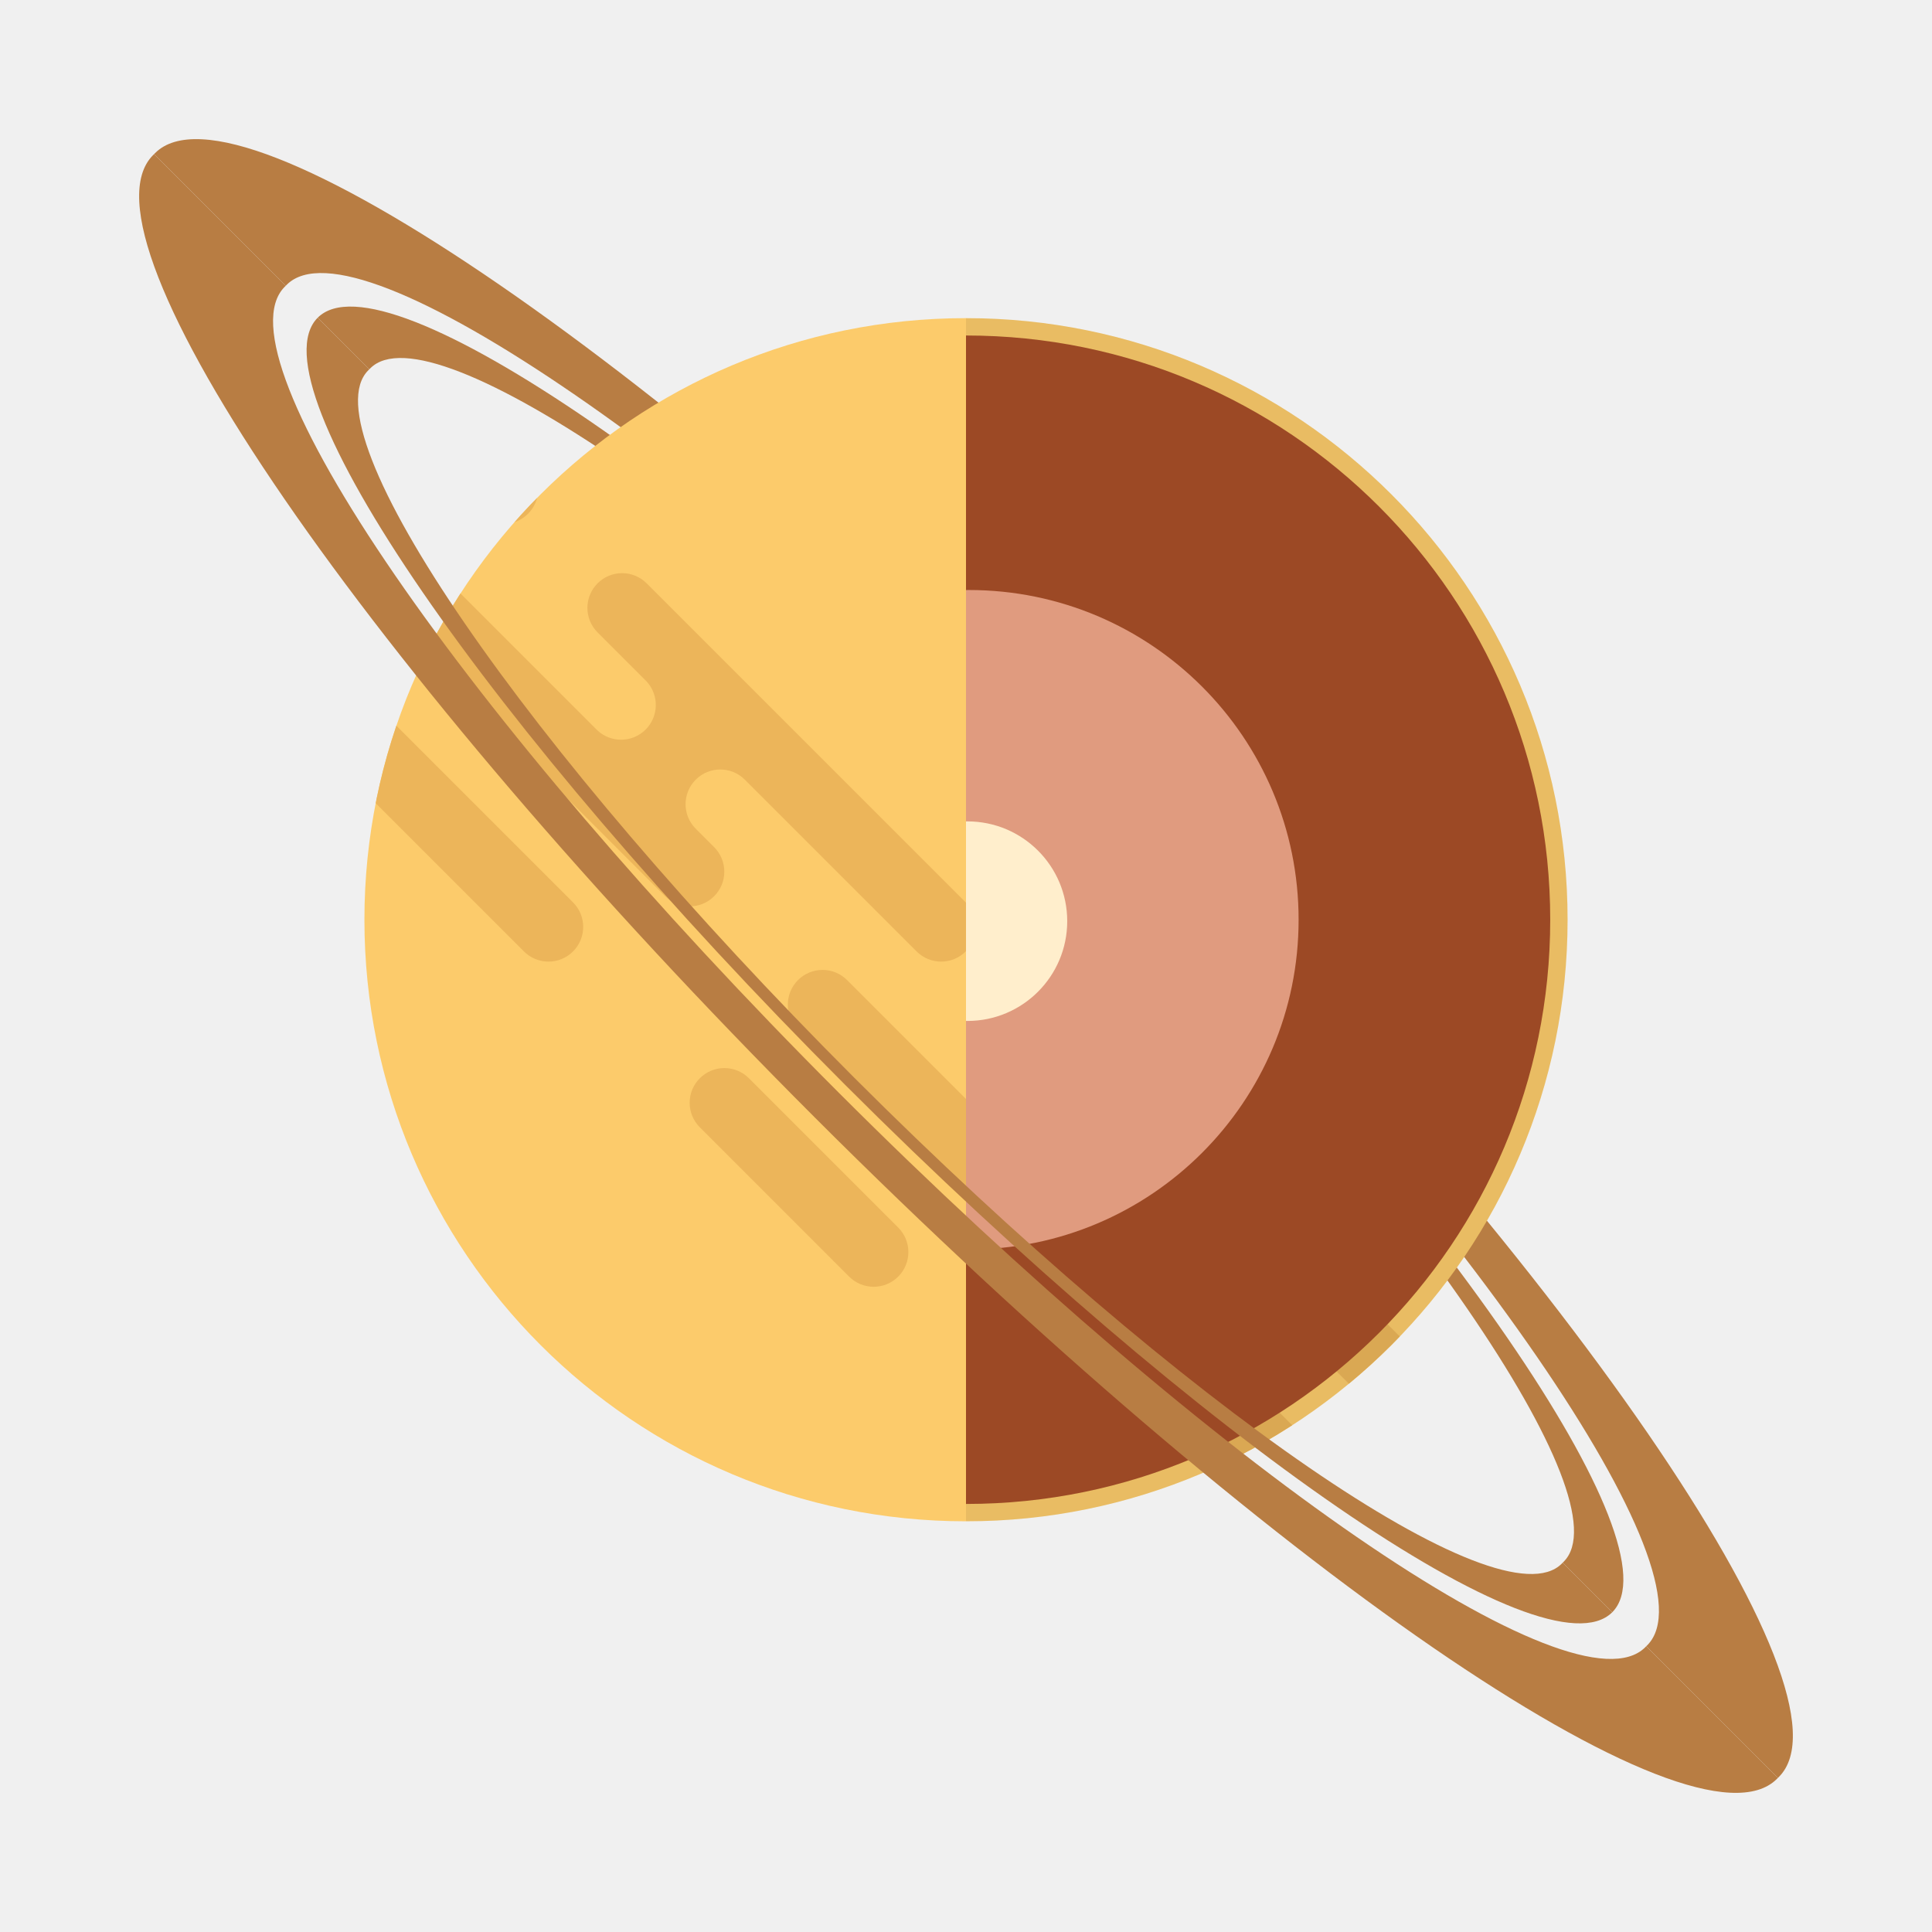
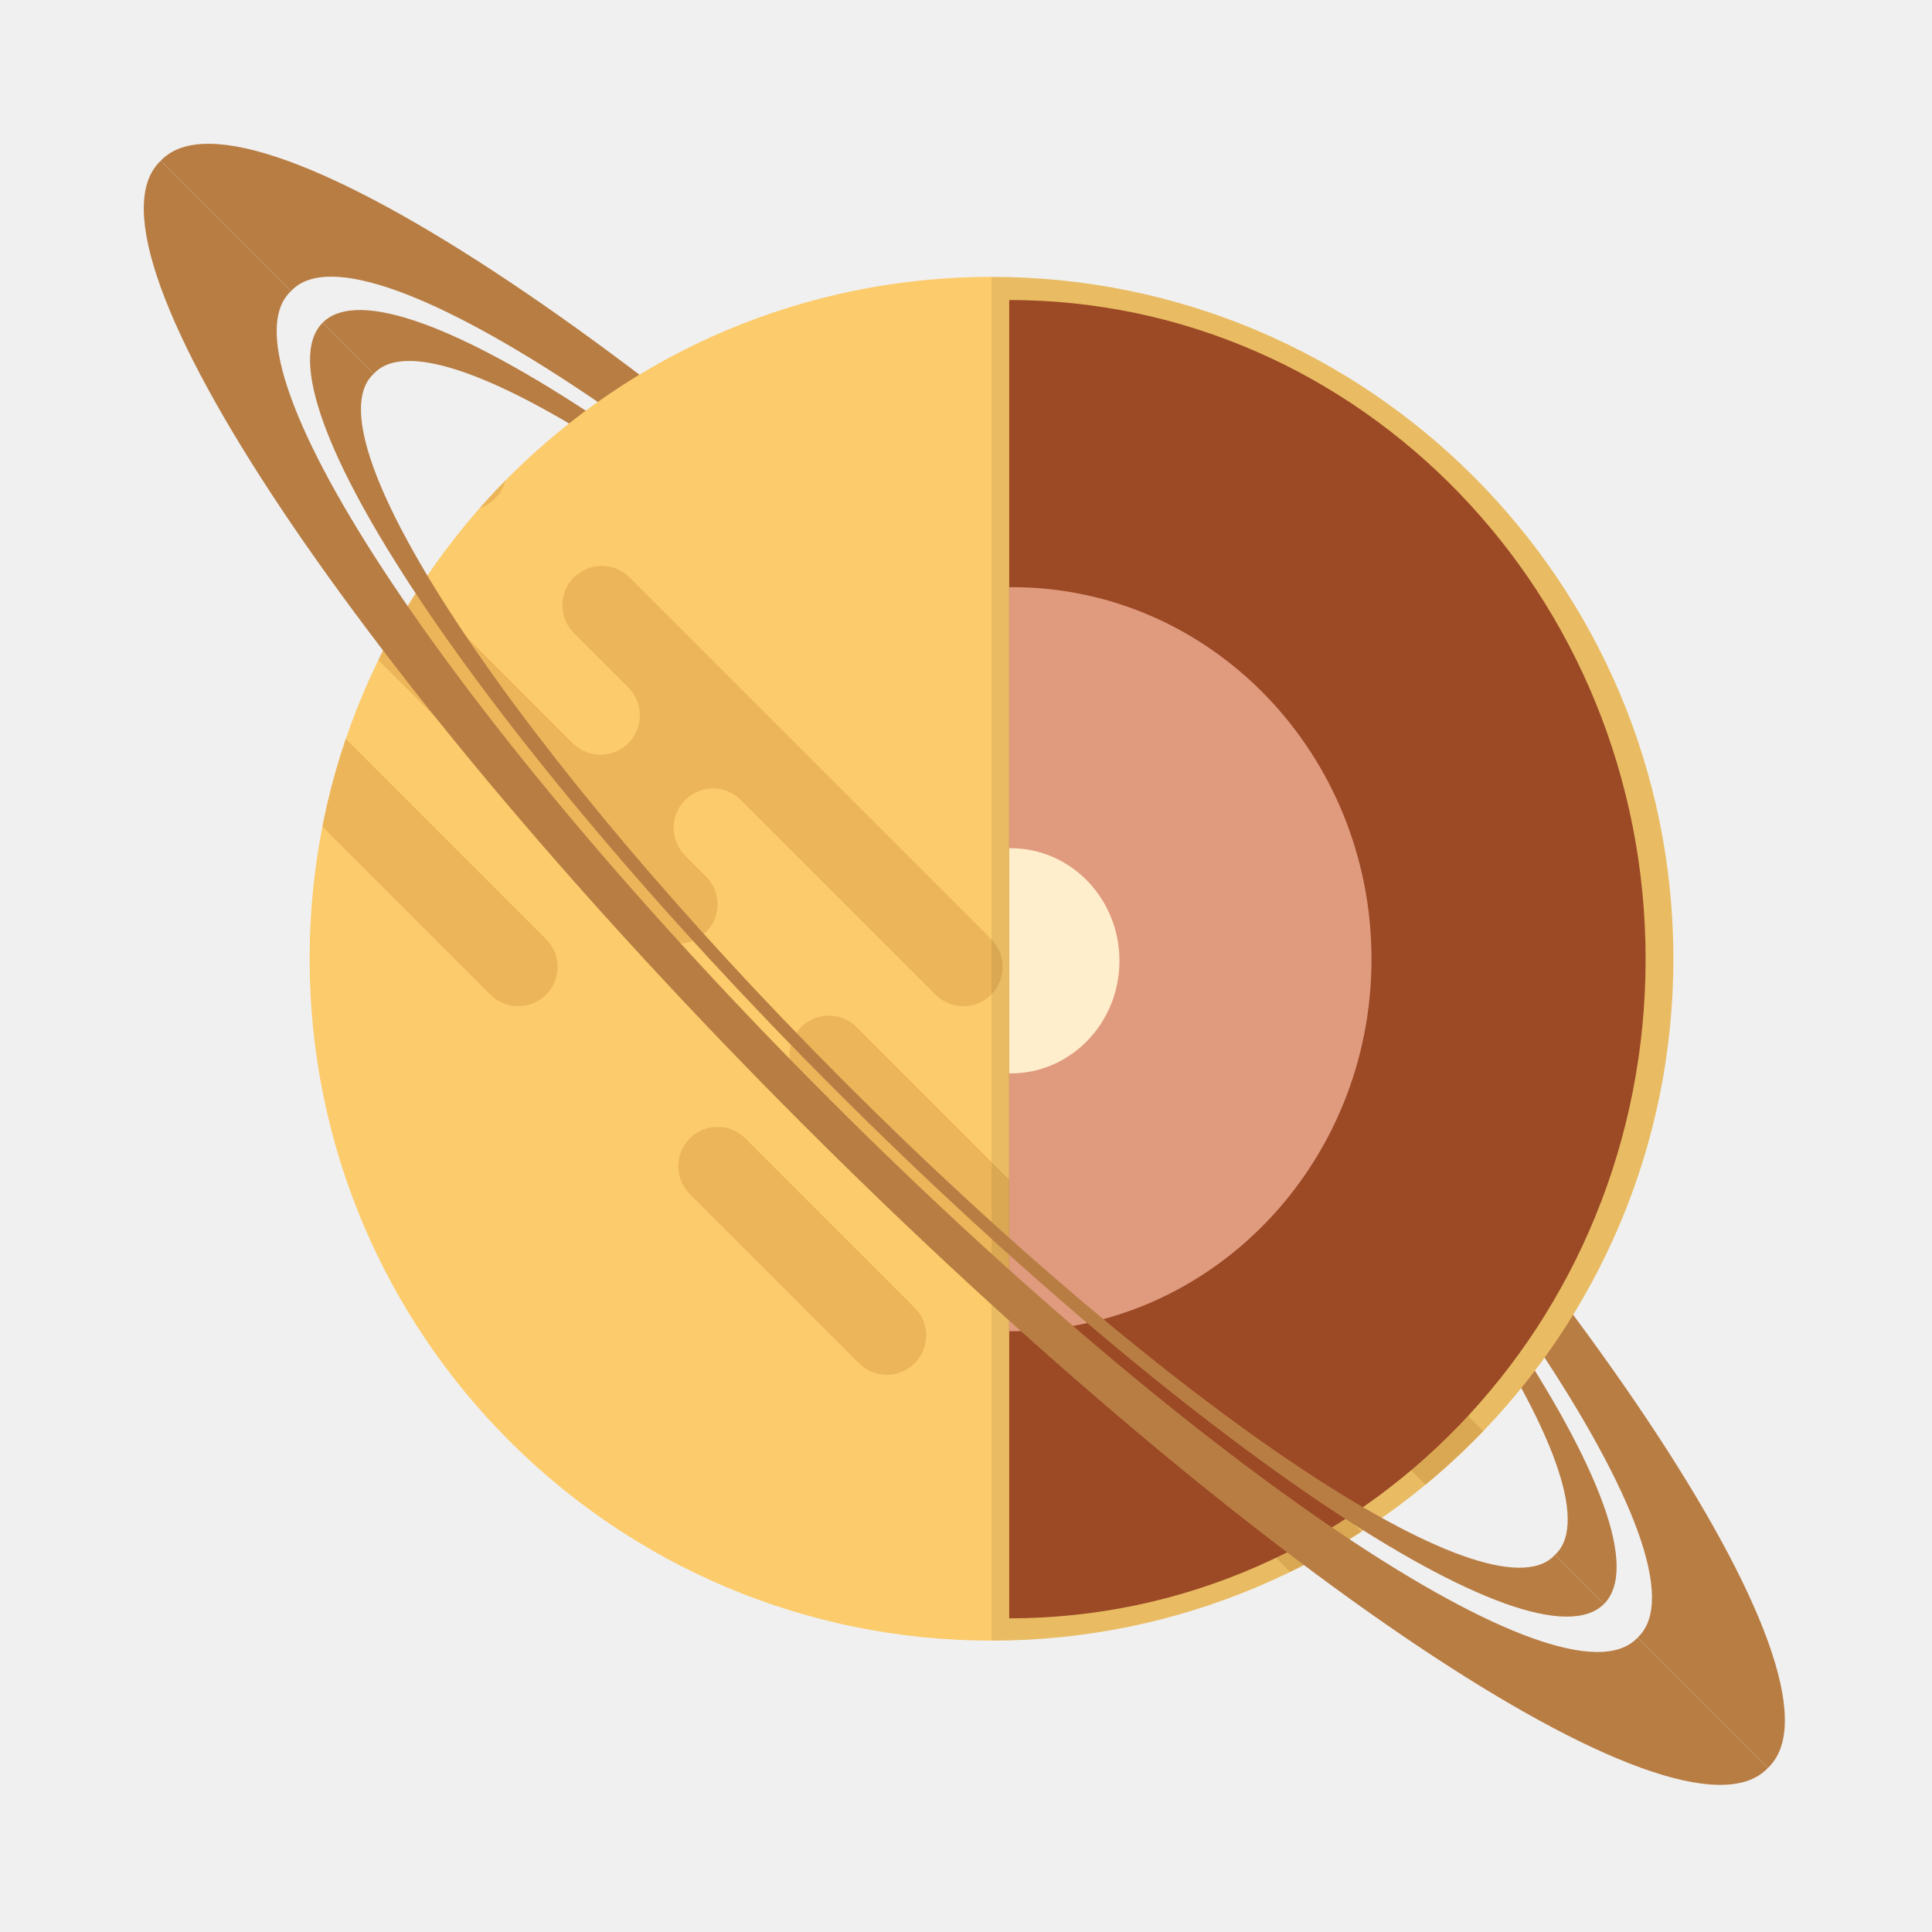
- <svg xmlns="http://www.w3.org/2000/svg" width="668" height="668" fill="none">
-   <path fill-rule="evenodd" clip-rule="evenodd" d="M53.286 53.283c.112-.12.227-.24.344-.357 28.705-28.705 177.658 73.709 332.696 228.747 155.038 155.038 257.452 303.991 228.747 332.696-.117.117-.236.232-.357.345l-45.524-45.524c.122-.112.242-.227.359-.344 24.05-24.049-61.756-148.848-191.653-278.745C248.001 160.205 123.203 74.399 99.153 98.448a11.51 11.51 0 00-.344.359L53.286 53.283zm56.562 56.563c22.886-22.886 141.637 58.759 265.238 182.36 123.601 123.601 205.246 242.352 182.36 265.238l-17.143-17.143c.123-.111.243-.226.36-.343 21.14-21.14-54.091-130.647-168.033-244.589-113.942-113.942-223.449-189.173-244.589-168.033a11.66 11.66 0 00-.343.36l-17.85-17.85z" fill="#B87D43" />
-   <circle cx="334" cy="318" r="208" fill="#FCCB6B" />
-   <mask id="a" maskUnits="userSpaceOnUse" x="126" y="110" width="416" height="416">
-     <circle cx="334" cy="318" r="208" fill="#fff" />
+ <svg xmlns="http://www.w3.org/2000/svg" width="425" height="425" viewBox="0 0 425 425" fill="none">
+   <path fill-rule="evenodd" clip-rule="evenodd" d="M35.36 35.359C35.437 35.278 35.514 35.197 35.593 35.118C54.989 15.723 149.857 79.146 247.489 176.777C345.12 274.408 408.542 369.276 389.147 388.672C389.068 388.751 388.987 388.829 388.906 388.905L360.239 360.238C360.321 360.162 360.401 360.084 360.48 360.005C376.73 343.755 323.593 264.271 241.794 182.472C159.995 100.673 80.51 47.535 64.26 63.785C64.181 63.864 64.103 63.944 64.028 64.026L35.36 35.359ZM70.979 70.978C86.443 55.515 162.076 106.076 239.91 183.91C317.743 261.743 368.305 337.376 352.842 352.841L342.046 342.045C342.129 341.97 342.21 341.893 342.289 341.814C356.573 327.53 309.986 257.783 238.234 186.031C166.482 114.279 96.736 67.692 82.451 81.977C82.372 82.055 82.295 82.136 82.22 82.219L70.979 70.978Z" fill="#B87D43" />
+   <circle cx="218.109" cy="210.903" r="150" fill="#FCCB6B" />
+   <mask id="mask0_312_455" style="mask-type:luminance" maskUnits="userSpaceOnUse" x="68" y="60" width="301" height="301">
+     <circle cx="218.109" cy="210.903" r="150" fill="white" />
  </mask>
-   <g mask="url(#a)">
-     <path fill-rule="evenodd" clip-rule="evenodd" d="M540.369 518.472c-4.686-4.687-12.284-4.687-16.97 0-4.687 4.686-4.687 12.284 0 16.97l110.308 110.309c4.687 4.686 12.285 4.686 16.971 0s4.686-12.284 0-16.971L540.369 518.472zM384.806 362.908c-4.687-4.686-12.285-4.686-16.971 0s-4.686 12.284 0 16.971l55.154 55.154-.007.007c4.337 4.708 4.222 12.042-.346 16.61-4.568 4.568-11.903 4.683-16.61.346l-.007.008-113.137-113.137c-4.687-4.687-12.284-4.687-16.971 0-4.686 4.686-4.686 12.284 0 16.97l181.727 181.727c4.686 4.686 12.284 4.686 16.97 0 4.687-4.687 4.687-12.285 0-16.971l-34.648-34.648c-4.686-4.687-4.686-12.284 0-16.971 4.686-4.686 12.284-4.686 16.971 0l21.213 21.213c4.686 4.687 12.284 4.687 16.97 0 4.687-4.686 4.687-12.284 0-16.97L384.806 362.908zm77.074 212.839c-4.686-4.686-12.284-4.686-16.97 0-4.687 4.687-4.687 12.285 0 16.971l51.619 51.619c4.686 4.686 12.284 4.686 16.97 0 4.686-4.687 4.686-12.285 0-16.971l-51.619-51.619zM258.941 372.808c-4.687-4.687-12.285-4.687-16.971 0-4.686 4.686-4.686 12.284 0 16.97l51.619 51.619c4.686 4.686 12.284 4.686 16.97 0 4.687-4.686 4.687-12.284 0-16.971l-51.618-51.618zM63.779 194.617c4.687-4.687 12.284-4.687 16.97 0l117.38 117.38c4.687 4.686 4.687 12.284 0 16.97-4.686 4.686-12.284 4.686-16.97 0l-117.38-117.38c-4.686-4.686-4.686-12.284 0-16.97zm193.747 74.953c-4.686-4.686-12.284-4.686-16.97 0-4.686 4.686-4.686 12.284 0 16.971l6.364 6.364c4.686 4.686 4.686 12.284 0 16.97-4.686 4.686-12.284 4.686-16.971 0L48.223 128.149c-4.687-4.687-4.687-12.285 0-16.971 4.686-4.686 12.284-4.686 16.97 0L206.615 252.6l.007-.008c4.707 4.337 12.042 4.222 16.61-.346 4.568-4.568 4.683-11.902.346-16.61l.007-.007-16.97-16.971c-4.687-4.686-4.687-12.284 0-16.97 4.686-4.686 12.284-4.686 16.97 0l110.309 110.309c4.686 4.686 4.686 12.284 0 16.97-4.686 4.686-12.284 4.686-16.971 0l-59.397-59.397zM55.294 50.367c4.686-4.686 12.284-4.686 16.97 0l110.309 110.309c4.686 4.686 4.686 12.284 0 16.97-4.686 4.687-12.284 4.687-16.97 0L55.293 67.338c-4.685-4.687-4.685-12.285 0-16.971z" fill="#ECB55A" />
+   <g mask="url(#mask0_312_455)">
+     <path fill-rule="evenodd" clip-rule="evenodd" d="M254.747 243.288C251.367 239.909 245.888 239.909 242.509 243.288C239.129 246.668 239.129 252.147 242.509 255.527L282.283 295.301L282.278 295.306C285.406 298.701 285.323 303.991 282.028 307.285C278.734 310.579 273.445 310.662 270.05 307.534L270.045 307.54L188.456 225.95C185.076 222.571 179.597 222.571 176.217 225.95C172.838 229.33 172.838 234.809 176.217 238.189L307.27 369.242C310.65 372.621 316.129 372.621 319.508 369.242C322.888 365.862 322.888 360.383 319.508 357.003L294.522 332.016C291.142 328.637 291.142 323.158 294.522 319.778C297.901 316.399 303.381 316.399 306.76 319.778L322.058 335.076C325.438 338.456 330.917 338.456 334.296 335.076C337.676 331.697 337.676 326.217 334.296 322.838L254.747 243.288ZM310.33 396.779C306.951 393.399 301.472 393.399 298.092 396.779C294.713 400.158 294.713 405.637 298.092 409.017L335.317 446.242C338.697 449.622 344.176 449.622 347.556 446.242C350.935 442.862 350.935 437.383 347.556 434.004L310.33 396.779ZM163.98 250.428C160.6 247.048 155.121 247.048 151.741 250.428C148.362 253.807 148.362 259.287 151.741 262.666L188.966 299.891C192.346 303.271 197.825 303.271 201.205 299.891C204.584 296.512 204.584 291.032 201.205 287.653L163.98 250.428ZM23.238 121.925C26.617 118.545 32.096 118.545 35.476 121.925L120.125 206.574C123.504 209.953 123.504 215.433 120.125 218.812C116.745 222.192 111.266 222.192 107.887 218.812L23.238 134.163C19.858 130.784 19.858 125.304 23.238 121.925ZM162.959 175.978C159.58 172.598 154.101 172.598 150.721 175.978C147.342 179.357 147.342 184.837 150.721 188.216L155.31 192.806C158.69 196.185 158.69 201.664 155.31 205.044C151.931 208.424 146.452 208.424 143.072 205.044L12.019 73.991C8.64 70.612 8.64 65.132 12.019 61.753C15.399 58.373 20.878 58.373 24.258 61.753L126.244 163.739L126.249 163.734C129.644 166.862 134.934 166.779 138.228 163.485C141.522 160.19 141.605 154.901 138.477 151.506L138.483 151.501L126.244 139.263C122.865 135.883 122.865 130.404 126.244 127.024C129.624 123.645 135.103 123.645 138.483 127.024L218.032 206.574C221.412 209.953 221.412 215.433 218.032 218.812C214.653 222.192 209.173 222.192 205.794 218.812L162.959 175.978ZM366.932 355.474C363.553 352.094 358.073 352.094 354.694 355.474C351.314 358.853 351.314 364.333 354.694 367.712L434.243 447.262C437.623 450.641 443.102 450.641 446.482 447.262C449.861 443.882 449.861 438.403 446.482 435.023L366.932 355.474ZM17.119 17.899C20.498 14.519 25.977 14.519 29.357 17.898L108.906 97.448C112.286 100.828 112.286 106.307 108.906 109.686C105.527 113.066 100.048 113.066 96.668 109.686L17.119 30.137C13.739 26.757 13.739 21.278 17.119 17.899Z" fill="#ECB55A" />
  </g>
-   <mask id="b" maskUnits="userSpaceOnUse" x="126" y="110" width="416" height="416">
-     <circle cx="334" cy="318" r="208" fill="#fff" />
+   <mask id="mask1_312_455" style="mask-type:luminance" maskUnits="userSpaceOnUse" x="68" y="60" width="301" height="301">
+     <circle cx="218.109" cy="210.903" r="150" fill="white" />
  </mask>
-   <g mask="url(#b)">
-     <path opacity=".078" fill="#000" d="M334 110h209.089v416H334z" />
+   <g mask="url(#mask1_312_455)">
+     <rect opacity="0.078" x="218.108" y="60.903" width="150.785" height="300" fill="black" />
  </g>
-   <path fill-rule="evenodd" clip-rule="evenodd" d="M334 520c111.562 0 202-90.438 202-202s-90.438-202-202-202v404z" fill="#9C4925" />
-   <mask id="c" maskUnits="userSpaceOnUse" x="334" y="116" width="202" height="404">
-     <path fill-rule="evenodd" clip-rule="evenodd" d="M334 520c111.562 0 202-90.438 202-202s-90.438-202-202-202v404z" fill="#fff" />
+   <path fill-rule="evenodd" clip-rule="evenodd" d="M222 356C299.32 356 362 291.081 362 211C362 130.919 299.32 66 222 66V356Z" fill="#9C4925" />
+   <mask id="mask2_312_455" style="mask-type:luminance" maskUnits="userSpaceOnUse" x="222" y="66" width="140" height="290">
+     <path fill-rule="evenodd" clip-rule="evenodd" d="M222 356C299.32 356 362 291.081 362 211C362 130.919 299.32 66 222 66V356Z" fill="white" />
  </mask>
-   <g mask="url(#c)">
-     <circle cx="335" cy="318" r="114" fill="#E09B7F" />
-     <circle cx="334.5" cy="318.5" r="34.5" fill="#FEC" />
+   <g mask="url(#mask2_312_455)">
+     <ellipse cx="222.693" cy="211" rx="79.01" ry="81.832" fill="#E09B7F" />
+     <ellipse cx="222.346" cy="211.359" rx="23.911" ry="24.765" fill="#FFEECC" />
  </g>
-   <path fill-rule="evenodd" clip-rule="evenodd" d="M53.284 53.285a14 14 0 00-.357.345c-28.705 28.704 73.709 177.657 228.747 332.695C436.712 541.363 585.665 643.777 614.37 615.072c.117-.117.232-.236.345-.357l-45.524-45.524c-.112.122-.227.242-.344.359-24.049 24.05-148.848-61.756-278.745-191.653C160.206 248 74.4 123.202 98.449 99.152c.118-.117.237-.232.359-.344L53.284 53.285zm56.563 56.562c-22.886 22.886 58.759 141.637 182.36 265.238 123.601 123.601 242.352 205.246 265.238 182.36l-17.143-17.143a9.717 9.717 0 01-.343.36c-21.14 21.14-130.647-54.091-244.589-168.033C181.428 258.687 106.197 149.18 127.337 128.04c.118-.117.237-.231.36-.343l-17.85-17.85z" fill="#B87D43" />
+   <path fill-rule="evenodd" clip-rule="evenodd" d="M35.359 35.361C35.278 35.437 35.197 35.515 35.118 35.594C15.723 54.989 79.146 149.858 176.777 247.489C274.408 345.12 369.277 408.543 388.672 389.148C388.751 389.069 388.829 388.988 388.905 388.907L360.238 360.24C360.162 360.322 360.085 360.402 360.006 360.481C343.756 376.731 264.271 323.594 182.472 241.794C100.673 159.995 47.535 80.511 63.785 64.261C63.864 64.182 63.945 64.104 64.027 64.029L35.359 35.361ZM70.978 70.98C55.516 86.445 106.077 162.077 183.911 239.911C261.744 317.744 337.377 368.306 352.842 352.843L342.046 342.048C341.971 342.13 341.893 342.211 341.814 342.29C327.53 356.574 257.784 309.987 186.031 238.235C114.279 166.483 67.692 96.737 81.977 82.452C82.056 82.373 82.137 82.296 82.219 82.221L70.978 70.98Z" fill="#B87D43" />
</svg>
